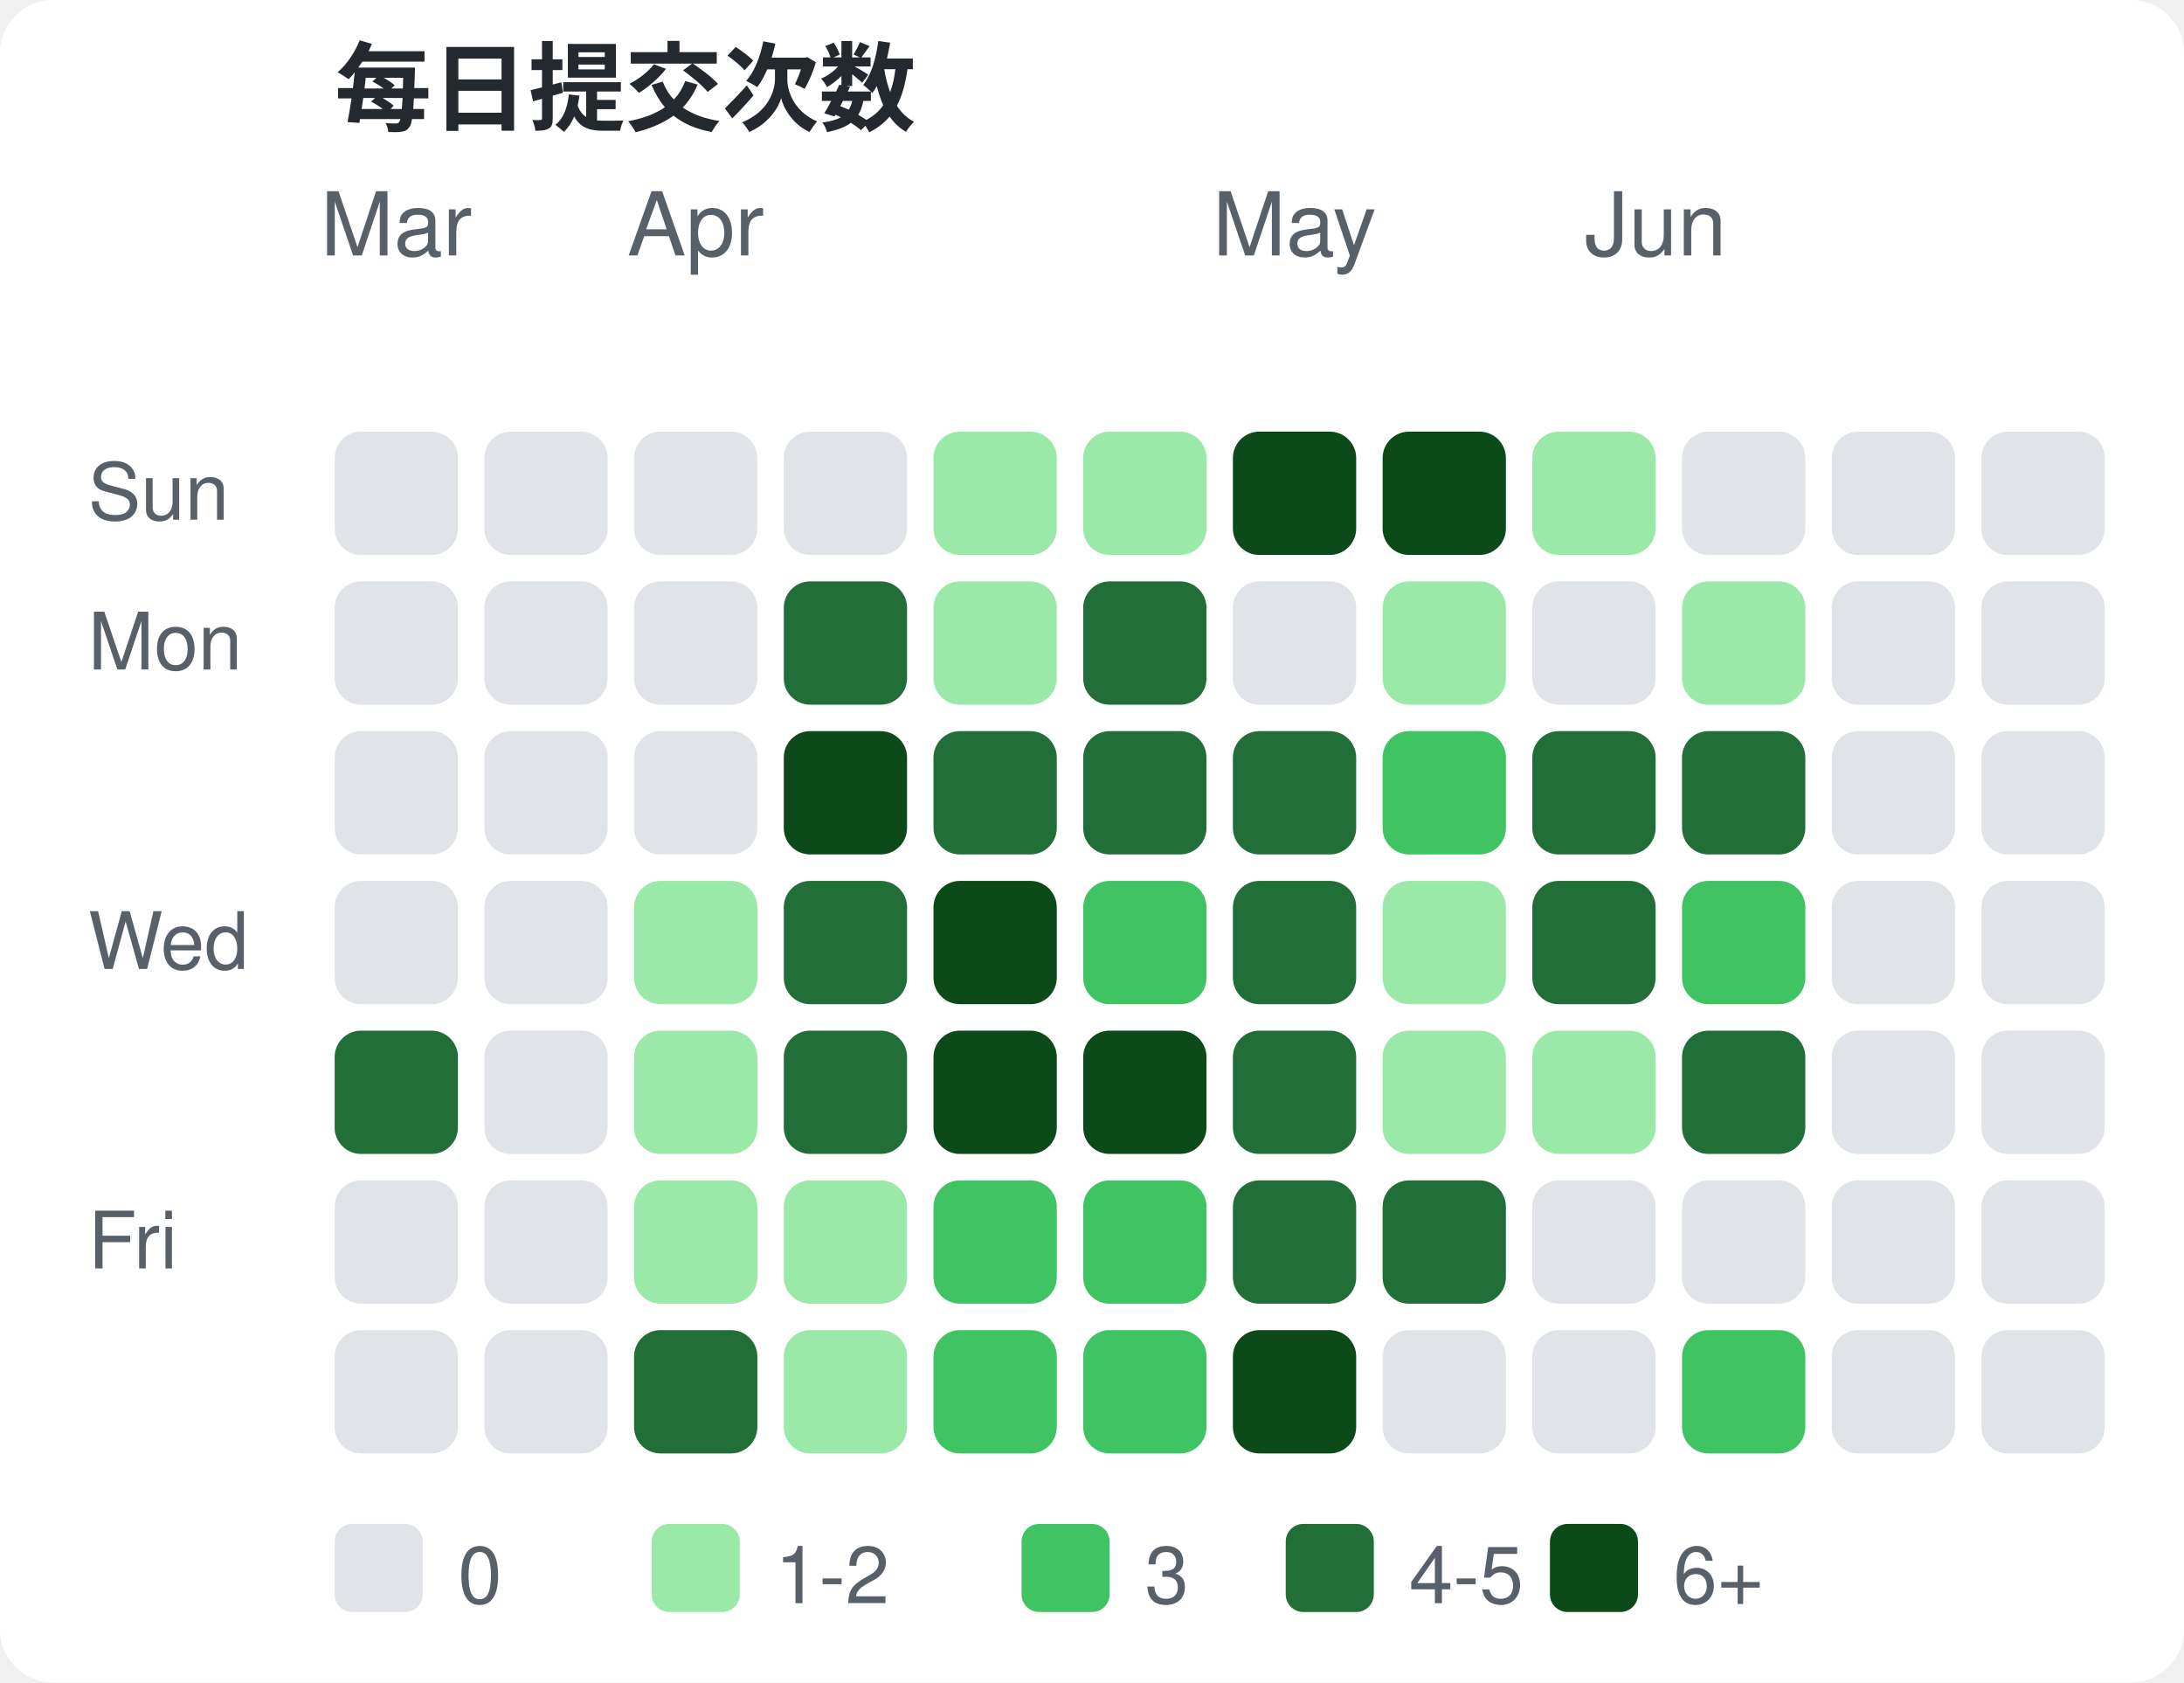
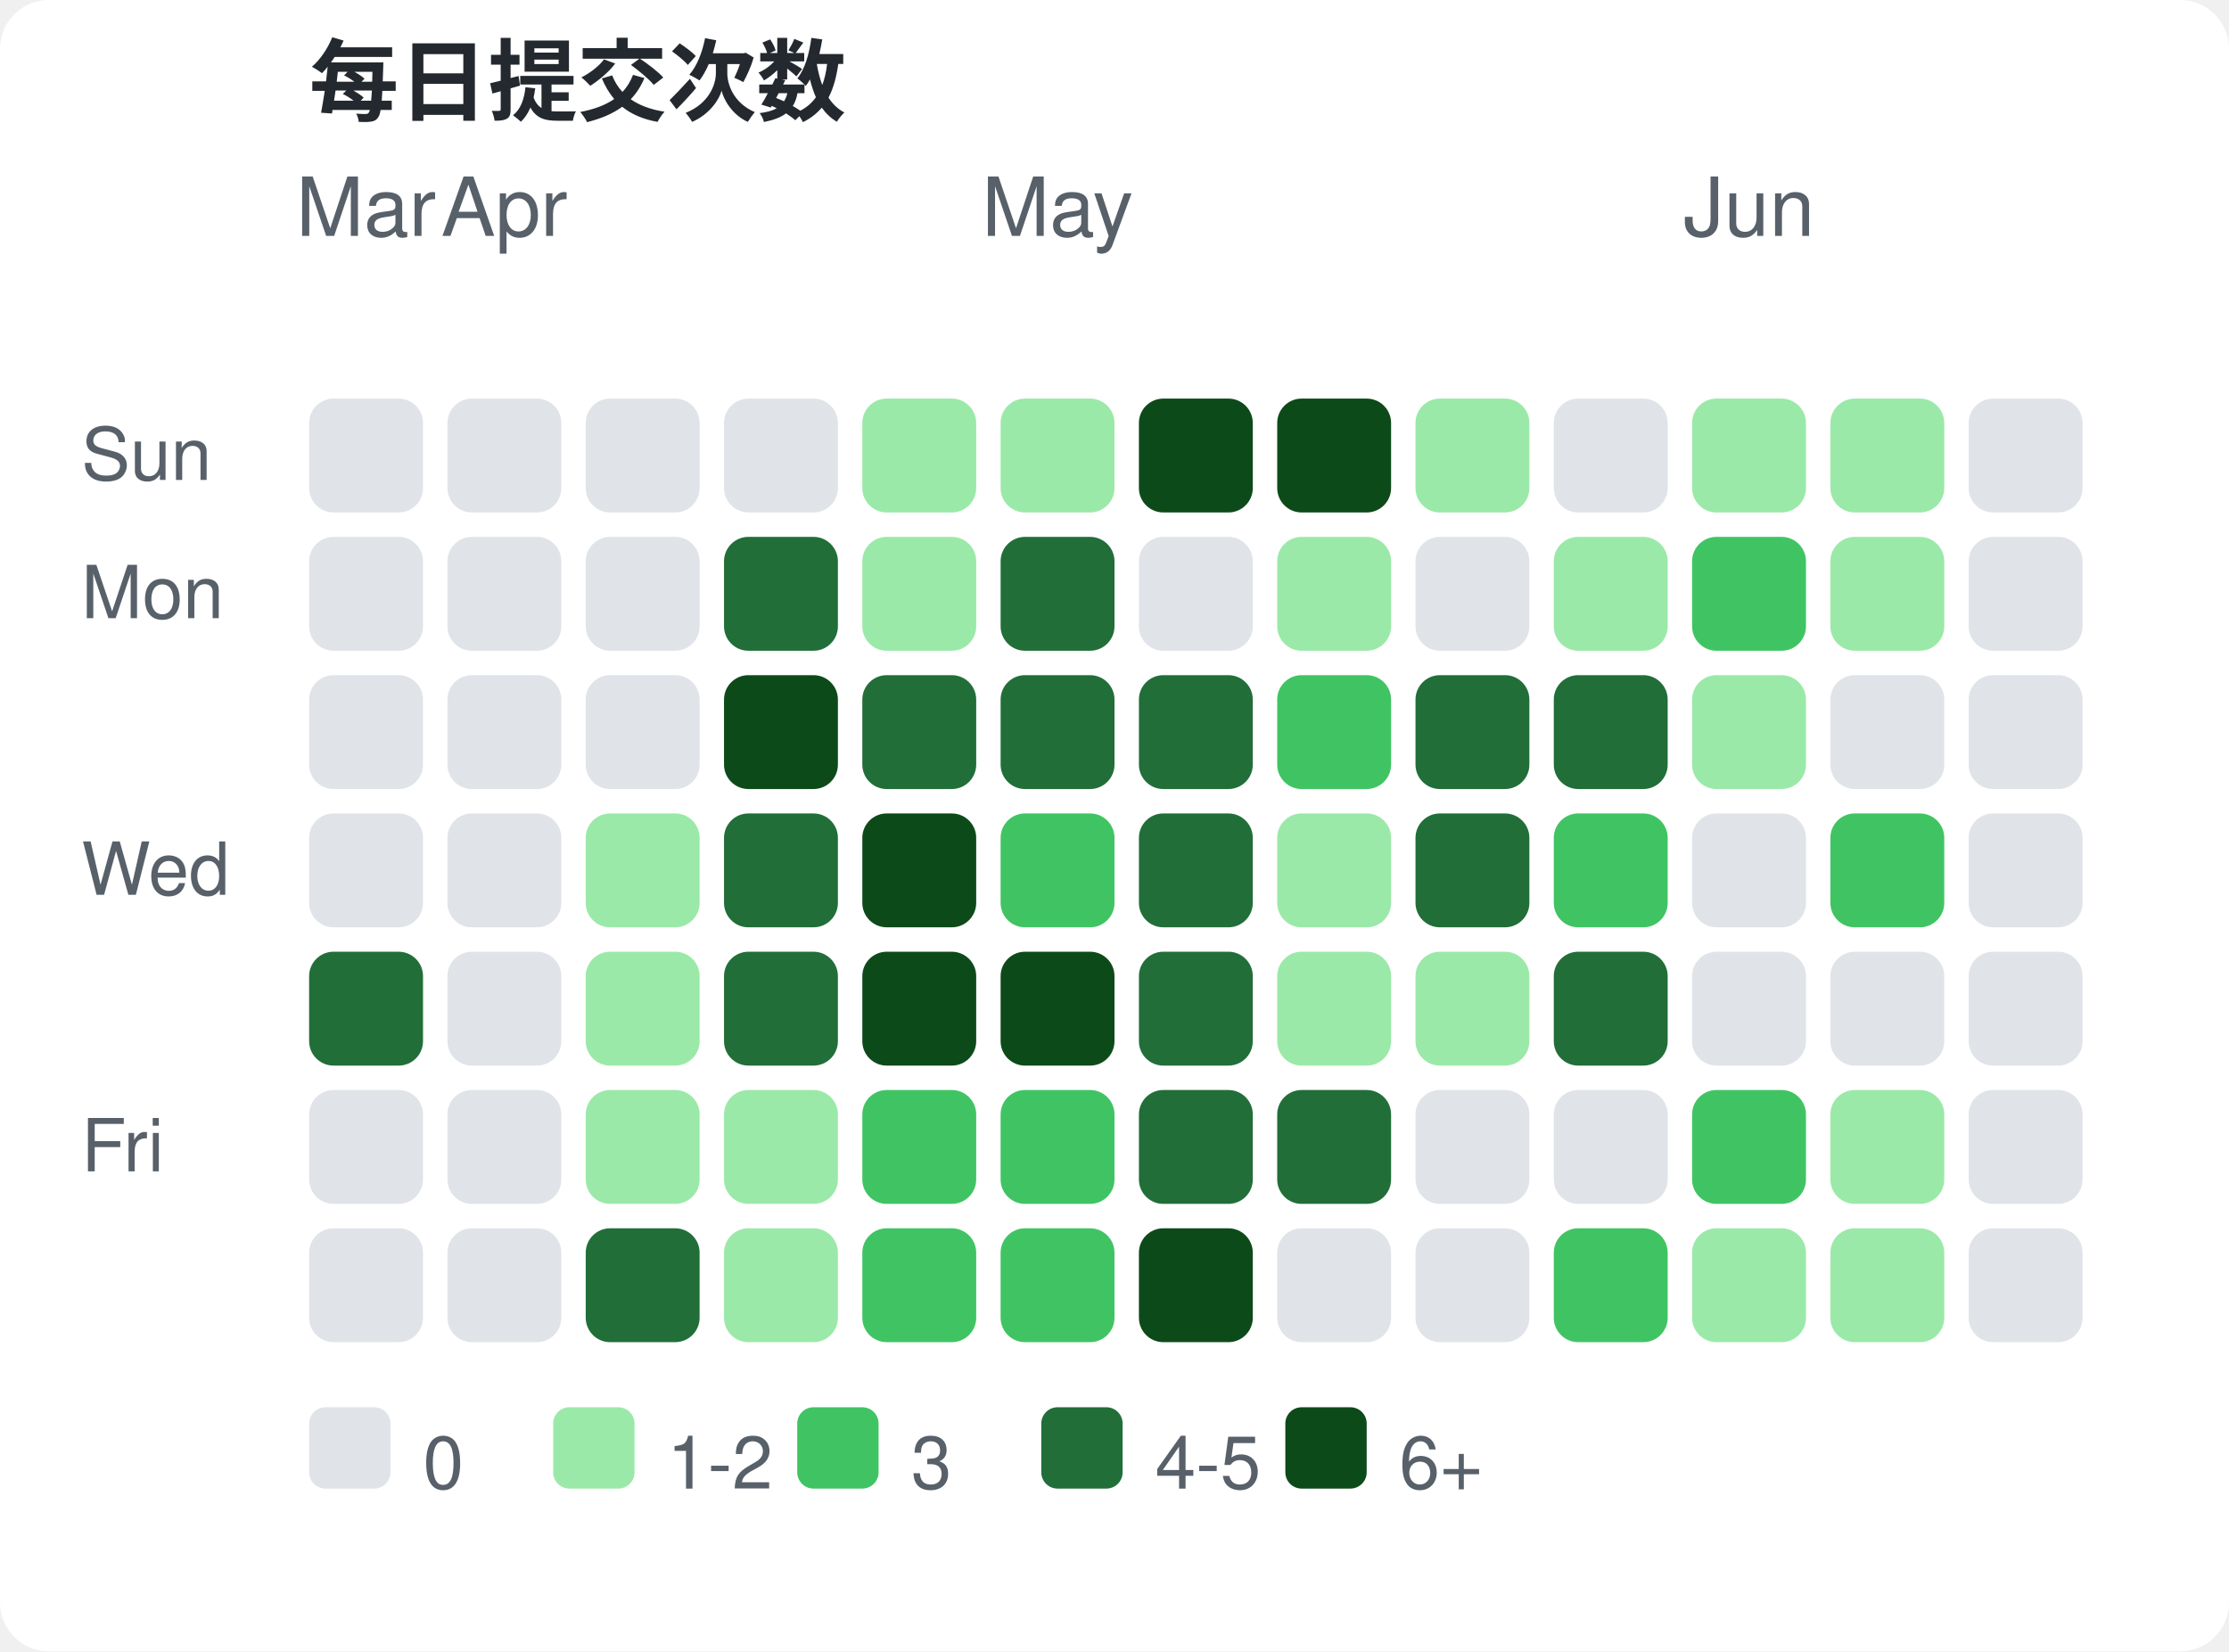
- <svg xmlns="http://www.w3.org/2000/svg" viewBox="0 0 248 191" font-family="-apple-system,BlinkMacSystemFont,Segoe UI,Helvetica,Arial,sans-serif">
-   <rect width="248" height="191" fill="white" rx="6" />
+ <svg xmlns="http://www.w3.org/2000/svg" viewBox="0 0 274 203" font-family="-apple-system,BlinkMacSystemFont,Segoe UI,Helvetica,Arial,sans-serif">
+   <rect width="274" height="203" fill="white" rx="6" />
  <text x="38" y="14" fill="#24292f" font-size="11" font-weight="bold">每日提交次数</text>
  <text x="45" y="29" fill="#586069" font-size="10" text-anchor="middle">Mar</text>
-   <text x="79" y="29" fill="#586069" font-size="10" text-anchor="middle">Apr</text>
-   <text x="147" y="29" fill="#586069" font-size="10" text-anchor="middle">May</text>
-   <text x="188" y="29" fill="#586069" font-size="10" text-anchor="middle">Jun</text>
+   <text x="62" y="29" fill="#586069" font-size="10" text-anchor="middle">Apr</text>
+   <text x="130" y="29" fill="#586069" font-size="10" text-anchor="middle">May</text>
+   <text x="215" y="29" fill="#586069" font-size="10" text-anchor="middle">Jun</text>
  <text x="10" y="59" fill="#586069" font-size="9">Sun</text>
  <text x="10" y="76" fill="#586069" font-size="9">Mon</text>
  <text x="10" y="110" fill="#586069" font-size="9">Wed</text>
  <text x="10" y="144" fill="#586069" font-size="9">Fri</text>
  <g transform="translate(38,49)">
    <rect width="14" height="14" rx="3" fill="#e0e4e8" />
  </g>
  <g transform="translate(38,66)">
    <rect width="14" height="14" rx="3" fill="#e0e4e8" />
  </g>
  <g transform="translate(38,83)">
    <rect width="14" height="14" rx="3" fill="#e0e4e8" />
  </g>
  <g transform="translate(38,100)">
    <rect width="14" height="14" rx="3" fill="#e0e4e8" />
  </g>
  <g transform="translate(38,117)">
    <rect width="14" height="14" rx="3" fill="#216e39" />
  </g>
  <g transform="translate(38,134)">
    <rect width="14" height="14" rx="3" fill="#e0e4e8" />
  </g>
  <g transform="translate(38,151)">
    <rect width="14" height="14" rx="3" fill="#e0e4e8" />
  </g>
  <g transform="translate(55,49)">
    <rect width="14" height="14" rx="3" fill="#e0e4e8" />
  </g>
  <g transform="translate(55,66)">
    <rect width="14" height="14" rx="3" fill="#e0e4e8" />
  </g>
  <g transform="translate(55,83)">
    <rect width="14" height="14" rx="3" fill="#e0e4e8" />
  </g>
  <g transform="translate(55,100)">
    <rect width="14" height="14" rx="3" fill="#e0e4e8" />
  </g>
  <g transform="translate(55,117)">
    <rect width="14" height="14" rx="3" fill="#e0e4e8" />
  </g>
  <g transform="translate(55,134)">
    <rect width="14" height="14" rx="3" fill="#e0e4e8" />
  </g>
  <g transform="translate(55,151)">
    <rect width="14" height="14" rx="3" fill="#e0e4e8" />
  </g>
  <g transform="translate(72,49)">
    <rect width="14" height="14" rx="3" fill="#e0e4e8" />
  </g>
  <g transform="translate(72,66)">
    <rect width="14" height="14" rx="3" fill="#e0e4e8" />
  </g>
  <g transform="translate(72,83)">
    <rect width="14" height="14" rx="3" fill="#e0e4e8" />
  </g>
  <g transform="translate(72,100)">
    <rect width="14" height="14" rx="3" fill="#9be9a8" />
  </g>
  <g transform="translate(72,117)">
    <rect width="14" height="14" rx="3" fill="#9be9a8" />
  </g>
  <g transform="translate(72,134)">
    <rect width="14" height="14" rx="3" fill="#9be9a8" />
  </g>
  <g transform="translate(72,151)">
    <rect width="14" height="14" rx="3" fill="#216e39" />
  </g>
  <g transform="translate(89,49)">
    <rect width="14" height="14" rx="3" fill="#e0e4e8" />
  </g>
  <g transform="translate(89,66)">
    <rect width="14" height="14" rx="3" fill="#216e39" />
  </g>
  <g transform="translate(89,83)">
    <rect width="14" height="14" rx="3" fill="#0d4a1a" />
  </g>
  <g transform="translate(89,100)">
    <rect width="14" height="14" rx="3" fill="#216e39" />
  </g>
  <g transform="translate(89,117)">
    <rect width="14" height="14" rx="3" fill="#216e39" />
  </g>
  <g transform="translate(89,134)">
    <rect width="14" height="14" rx="3" fill="#9be9a8" />
  </g>
  <g transform="translate(89,151)">
    <rect width="14" height="14" rx="3" fill="#9be9a8" />
  </g>
  <g transform="translate(106,49)">
    <rect width="14" height="14" rx="3" fill="#9be9a8" />
  </g>
  <g transform="translate(106,66)">
    <rect width="14" height="14" rx="3" fill="#9be9a8" />
  </g>
  <g transform="translate(106,83)">
    <rect width="14" height="14" rx="3" fill="#216e39" />
  </g>
  <g transform="translate(106,100)">
    <rect width="14" height="14" rx="3" fill="#0d4a1a" />
  </g>
  <g transform="translate(106,117)">
    <rect width="14" height="14" rx="3" fill="#0d4a1a" />
  </g>
  <g transform="translate(106,134)">
    <rect width="14" height="14" rx="3" fill="#40c463" />
  </g>
  <g transform="translate(106,151)">
    <rect width="14" height="14" rx="3" fill="#40c463" />
  </g>
  <g transform="translate(123,49)">
    <rect width="14" height="14" rx="3" fill="#9be9a8" />
  </g>
  <g transform="translate(123,66)">
    <rect width="14" height="14" rx="3" fill="#216e39" />
  </g>
  <g transform="translate(123,83)">
    <rect width="14" height="14" rx="3" fill="#216e39" />
  </g>
  <g transform="translate(123,100)">
    <rect width="14" height="14" rx="3" fill="#40c463" />
  </g>
  <g transform="translate(123,117)">
    <rect width="14" height="14" rx="3" fill="#0d4a1a" />
  </g>
  <g transform="translate(123,134)">
    <rect width="14" height="14" rx="3" fill="#40c463" />
  </g>
  <g transform="translate(123,151)">
    <rect width="14" height="14" rx="3" fill="#40c463" />
  </g>
  <g transform="translate(140,49)">
    <rect width="14" height="14" rx="3" fill="#0d4a1a" />
  </g>
  <g transform="translate(140,66)">
    <rect width="14" height="14" rx="3" fill="#e0e4e8" />
  </g>
  <g transform="translate(140,83)">
    <rect width="14" height="14" rx="3" fill="#216e39" />
  </g>
  <g transform="translate(140,100)">
    <rect width="14" height="14" rx="3" fill="#216e39" />
  </g>
  <g transform="translate(140,117)">
    <rect width="14" height="14" rx="3" fill="#216e39" />
  </g>
  <g transform="translate(140,134)">
    <rect width="14" height="14" rx="3" fill="#216e39" />
  </g>
  <g transform="translate(140,151)">
    <rect width="14" height="14" rx="3" fill="#0d4a1a" />
  </g>
  <g transform="translate(157,49)">
    <rect width="14" height="14" rx="3" fill="#0d4a1a" />
  </g>
  <g transform="translate(157,66)">
    <rect width="14" height="14" rx="3" fill="#9be9a8" />
  </g>
  <g transform="translate(157,83)">
    <rect width="14" height="14" rx="3" fill="#40c463" />
  </g>
  <g transform="translate(157,100)">
    <rect width="14" height="14" rx="3" fill="#9be9a8" />
  </g>
  <g transform="translate(157,117)">
    <rect width="14" height="14" rx="3" fill="#9be9a8" />
  </g>
  <g transform="translate(157,134)">
    <rect width="14" height="14" rx="3" fill="#216e39" />
  </g>
  <g transform="translate(157,151)">
    <rect width="14" height="14" rx="3" fill="#e0e4e8" />
  </g>
  <g transform="translate(174,49)">
    <rect width="14" height="14" rx="3" fill="#9be9a8" />
  </g>
  <g transform="translate(174,66)">
    <rect width="14" height="14" rx="3" fill="#e0e4e8" />
  </g>
  <g transform="translate(174,83)">
    <rect width="14" height="14" rx="3" fill="#216e39" />
  </g>
  <g transform="translate(174,100)">
    <rect width="14" height="14" rx="3" fill="#216e39" />
  </g>
  <g transform="translate(174,117)">
    <rect width="14" height="14" rx="3" fill="#9be9a8" />
  </g>
  <g transform="translate(174,134)">
    <rect width="14" height="14" rx="3" fill="#e0e4e8" />
  </g>
  <g transform="translate(174,151)">
    <rect width="14" height="14" rx="3" fill="#e0e4e8" />
  </g>
  <g transform="translate(191,49)">
    <rect width="14" height="14" rx="3" fill="#e0e4e8" />
  </g>
  <g transform="translate(191,66)">
    <rect width="14" height="14" rx="3" fill="#9be9a8" />
  </g>
  <g transform="translate(191,83)">
    <rect width="14" height="14" rx="3" fill="#216e39" />
  </g>
  <g transform="translate(191,100)">
    <rect width="14" height="14" rx="3" fill="#40c463" />
  </g>
  <g transform="translate(191,117)">
    <rect width="14" height="14" rx="3" fill="#216e39" />
  </g>
  <g transform="translate(191,134)">
    <rect width="14" height="14" rx="3" fill="#e0e4e8" />
  </g>
  <g transform="translate(191,151)">
    <rect width="14" height="14" rx="3" fill="#40c463" />
  </g>
  <g transform="translate(208,49)">
-     <rect width="14" height="14" rx="3" fill="#e0e4e8" />
+     <rect width="14" height="14" rx="3" fill="#9be9a8" />
  </g>
  <g transform="translate(208,66)">
-     <rect width="14" height="14" rx="3" fill="#e0e4e8" />
+     <rect width="14" height="14" rx="3" fill="#40c463" />
  </g>
  <g transform="translate(208,83)">
-     <rect width="14" height="14" rx="3" fill="#e0e4e8" />
+     <rect width="14" height="14" rx="3" fill="#9be9a8" />
  </g>
  <g transform="translate(208,100)">
    <rect width="14" height="14" rx="3" fill="#e0e4e8" />
  </g>
  <g transform="translate(208,117)">
    <rect width="14" height="14" rx="3" fill="#e0e4e8" />
  </g>
  <g transform="translate(208,134)">
-     <rect width="14" height="14" rx="3" fill="#e0e4e8" />
+     <rect width="14" height="14" rx="3" fill="#40c463" />
  </g>
  <g transform="translate(208,151)">
-     <rect width="14" height="14" rx="3" fill="#e0e4e8" />
+     <rect width="14" height="14" rx="3" fill="#9be9a8" />
  </g>
  <g transform="translate(225,49)">
-     <rect width="14" height="14" rx="3" fill="#e0e4e8" />
+     <rect width="14" height="14" rx="3" fill="#9be9a8" />
  </g>
  <g transform="translate(225,66)">
-     <rect width="14" height="14" rx="3" fill="#e0e4e8" />
+     <rect width="14" height="14" rx="3" fill="#9be9a8" />
  </g>
  <g transform="translate(225,83)">
    <rect width="14" height="14" rx="3" fill="#e0e4e8" />
  </g>
  <g transform="translate(225,100)">
-     <rect width="14" height="14" rx="3" fill="#e0e4e8" />
+     <rect width="14" height="14" rx="3" fill="#40c463" />
  </g>
  <g transform="translate(225,117)">
    <rect width="14" height="14" rx="3" fill="#e0e4e8" />
  </g>
  <g transform="translate(225,134)">
-     <rect width="14" height="14" rx="3" fill="#e0e4e8" />
+     <rect width="14" height="14" rx="3" fill="#9be9a8" />
  </g>
  <g transform="translate(225,151)">
+     <rect width="14" height="14" rx="3" fill="#9be9a8" />
+   </g>
+   <g transform="translate(242,49)">
+     <rect width="14" height="14" rx="3" fill="#e0e4e8" />
+   </g>
+   <g transform="translate(242,66)">
+     <rect width="14" height="14" rx="3" fill="#e0e4e8" />
+   </g>
+   <g transform="translate(242,83)">
+     <rect width="14" height="14" rx="3" fill="#e0e4e8" />
+   </g>
+   <g transform="translate(242,100)">
+     <rect width="14" height="14" rx="3" fill="#e0e4e8" />
+   </g>
+   <g transform="translate(242,117)">
+     <rect width="14" height="14" rx="3" fill="#e0e4e8" />
+   </g>
+   <g transform="translate(242,134)">
+     <rect width="14" height="14" rx="3" fill="#e0e4e8" />
+   </g>
+   <g transform="translate(242,151)">
    <rect width="14" height="14" rx="3" fill="#e0e4e8" />
  </g>
  <rect x="38" y="173" width="10" height="10" rx="2" fill="#e0e4e8" />
-   <text x="52" y="182" fill="#586069" font-size="9">0</text>
-   <rect x="74" y="173" width="10" height="10" rx="2" fill="#9be9a8" />
-   <text x="88" y="182" fill="#586069" font-size="9">1-2</text>
-   <rect x="116" y="173" width="10" height="10" rx="2" fill="#40c463" />
-   <text x="130" y="182" fill="#586069" font-size="9">3</text>
-   <rect x="146" y="173" width="10" height="10" rx="2" fill="#216e39" />
-   <text x="160" y="182" fill="#586069" font-size="9">4-5</text>
-   <rect x="176" y="173" width="10" height="10" rx="2" fill="#0d4a1a" />
-   <text x="190" y="182" fill="#586069" font-size="9">6+</text>
+   <text x="52" y="183" fill="#586069" font-size="9">0</text>
+   <rect x="68" y="173" width="10" height="10" rx="2" fill="#9be9a8" />
+   <text x="82" y="183" fill="#586069" font-size="9">1-2</text>
+   <rect x="98" y="173" width="10" height="10" rx="2" fill="#40c463" />
+   <text x="112" y="183" fill="#586069" font-size="9">3</text>
+   <rect x="128" y="173" width="10" height="10" rx="2" fill="#216e39" />
+   <text x="142" y="183" fill="#586069" font-size="9">4-5</text>
+   <rect x="158" y="173" width="10" height="10" rx="2" fill="#0d4a1a" />
+   <text x="172" y="183" fill="#586069" font-size="9">6+</text>
</svg>
